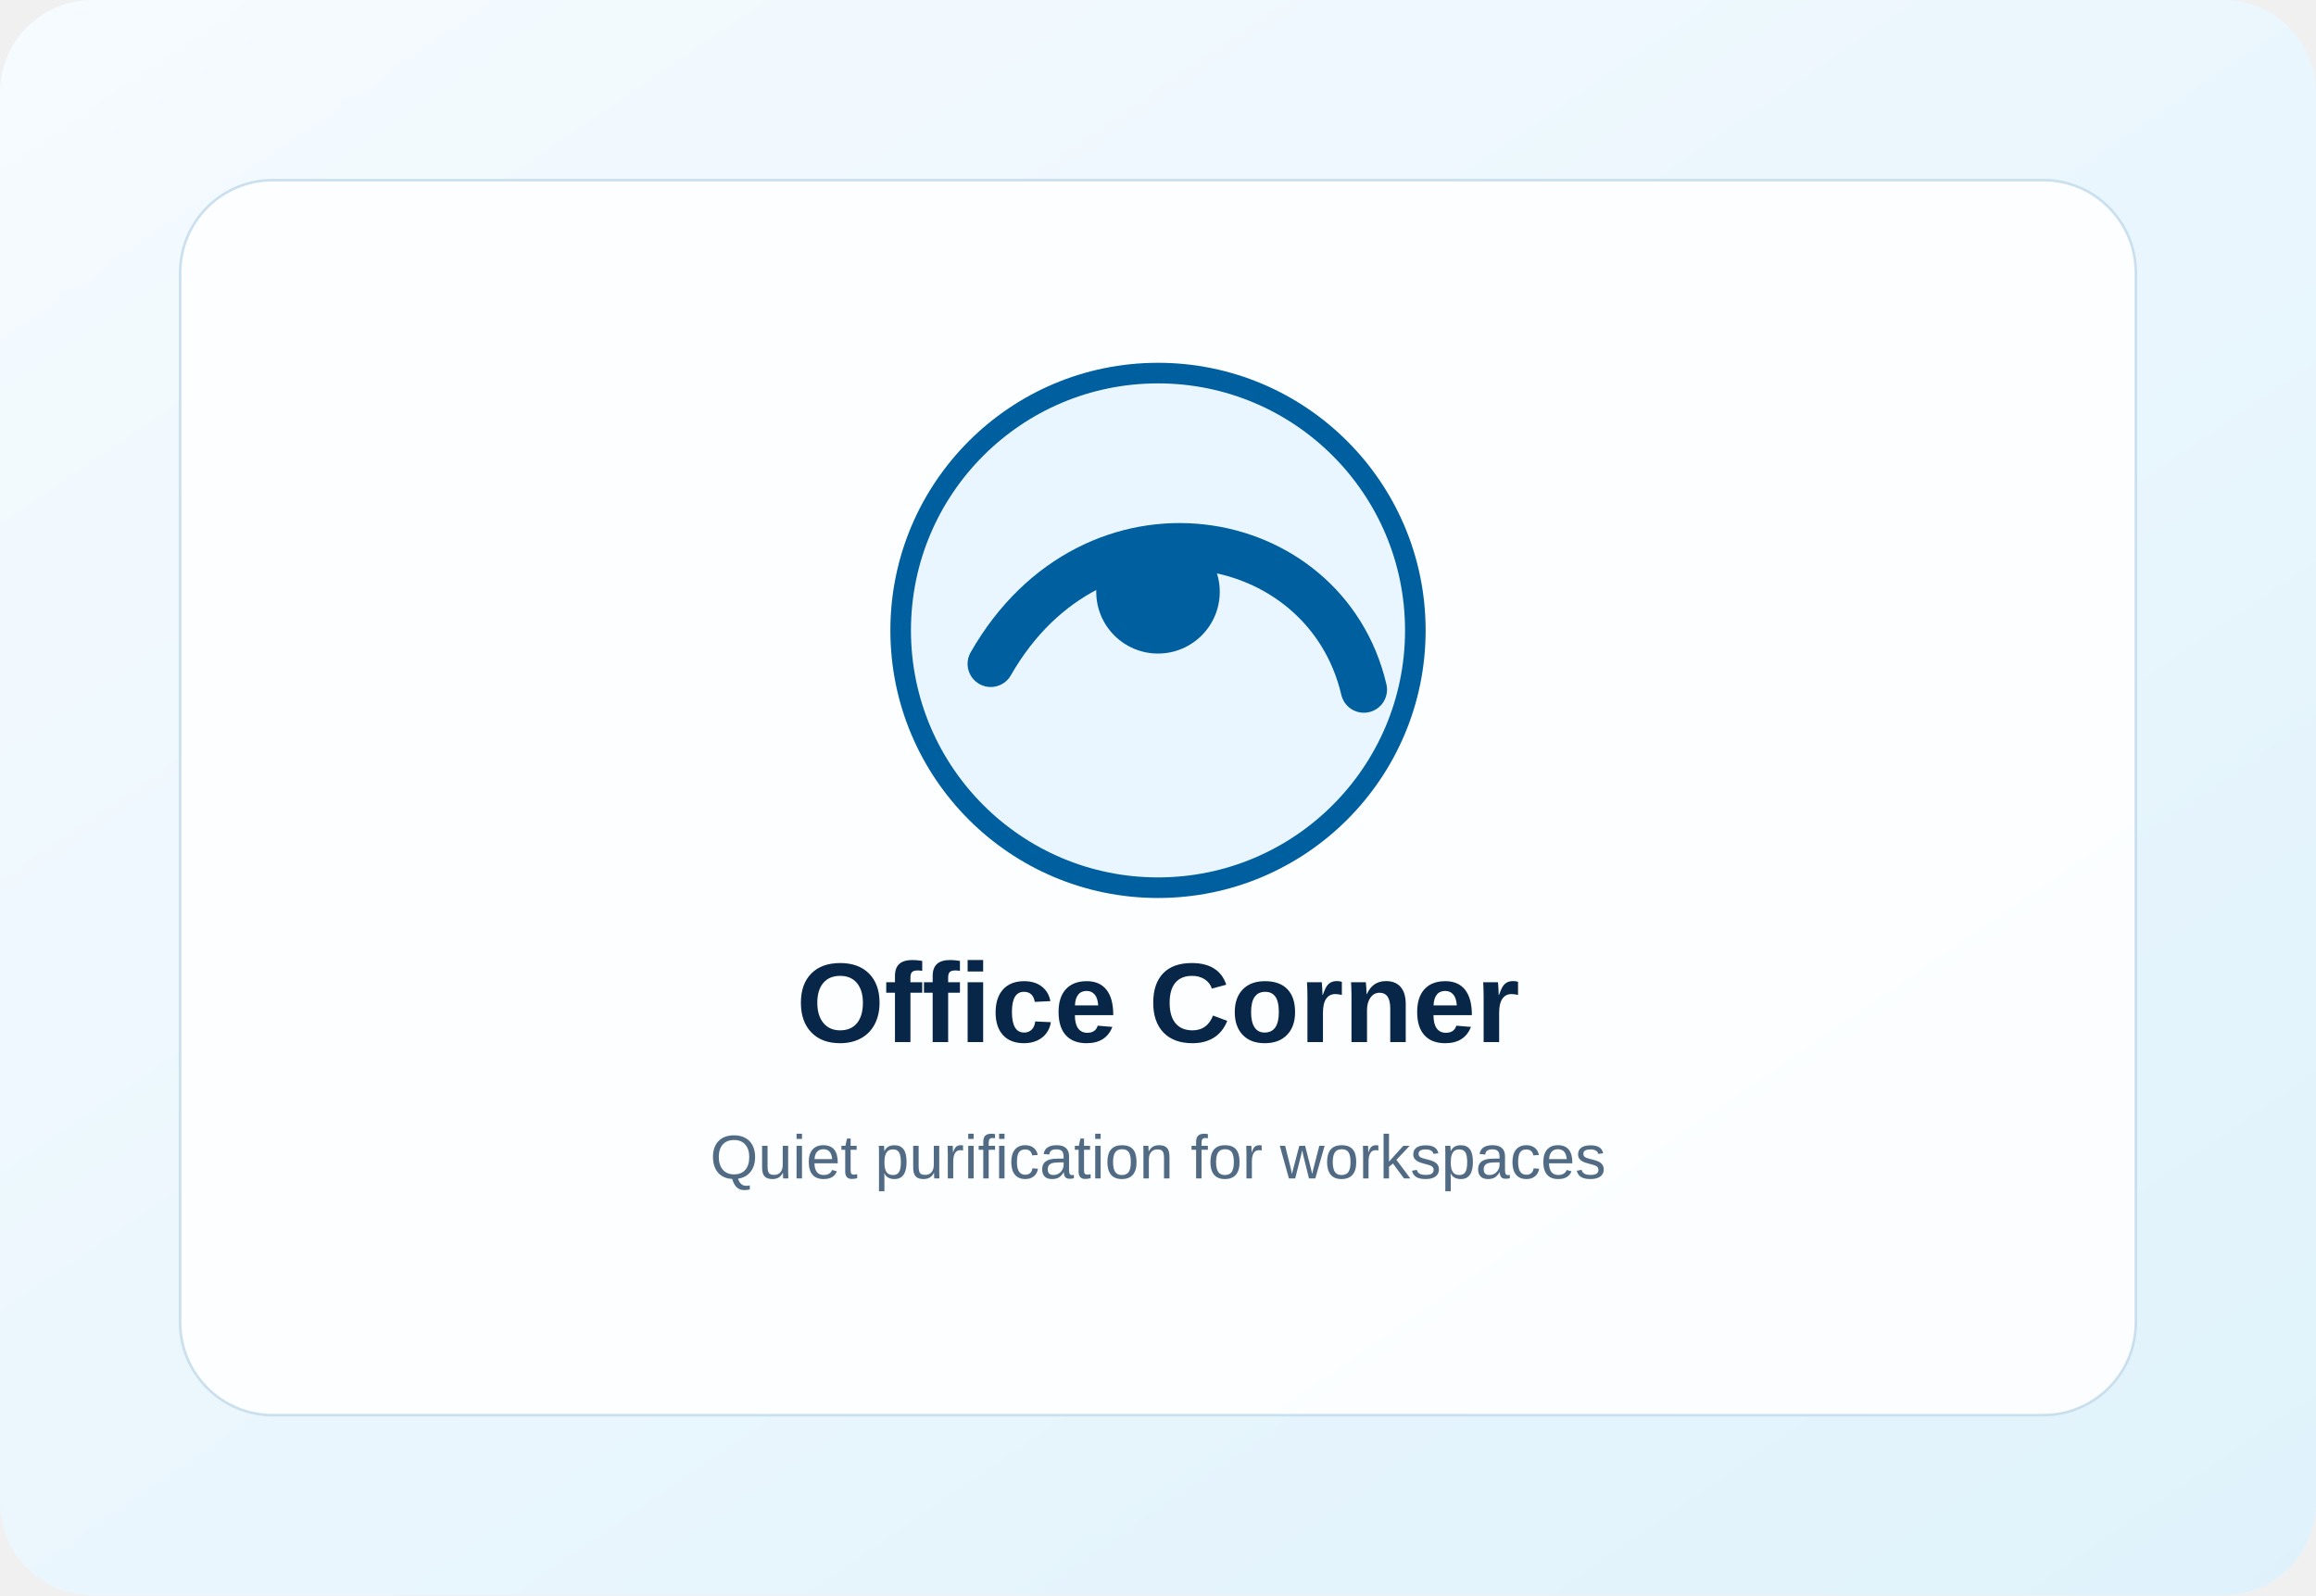
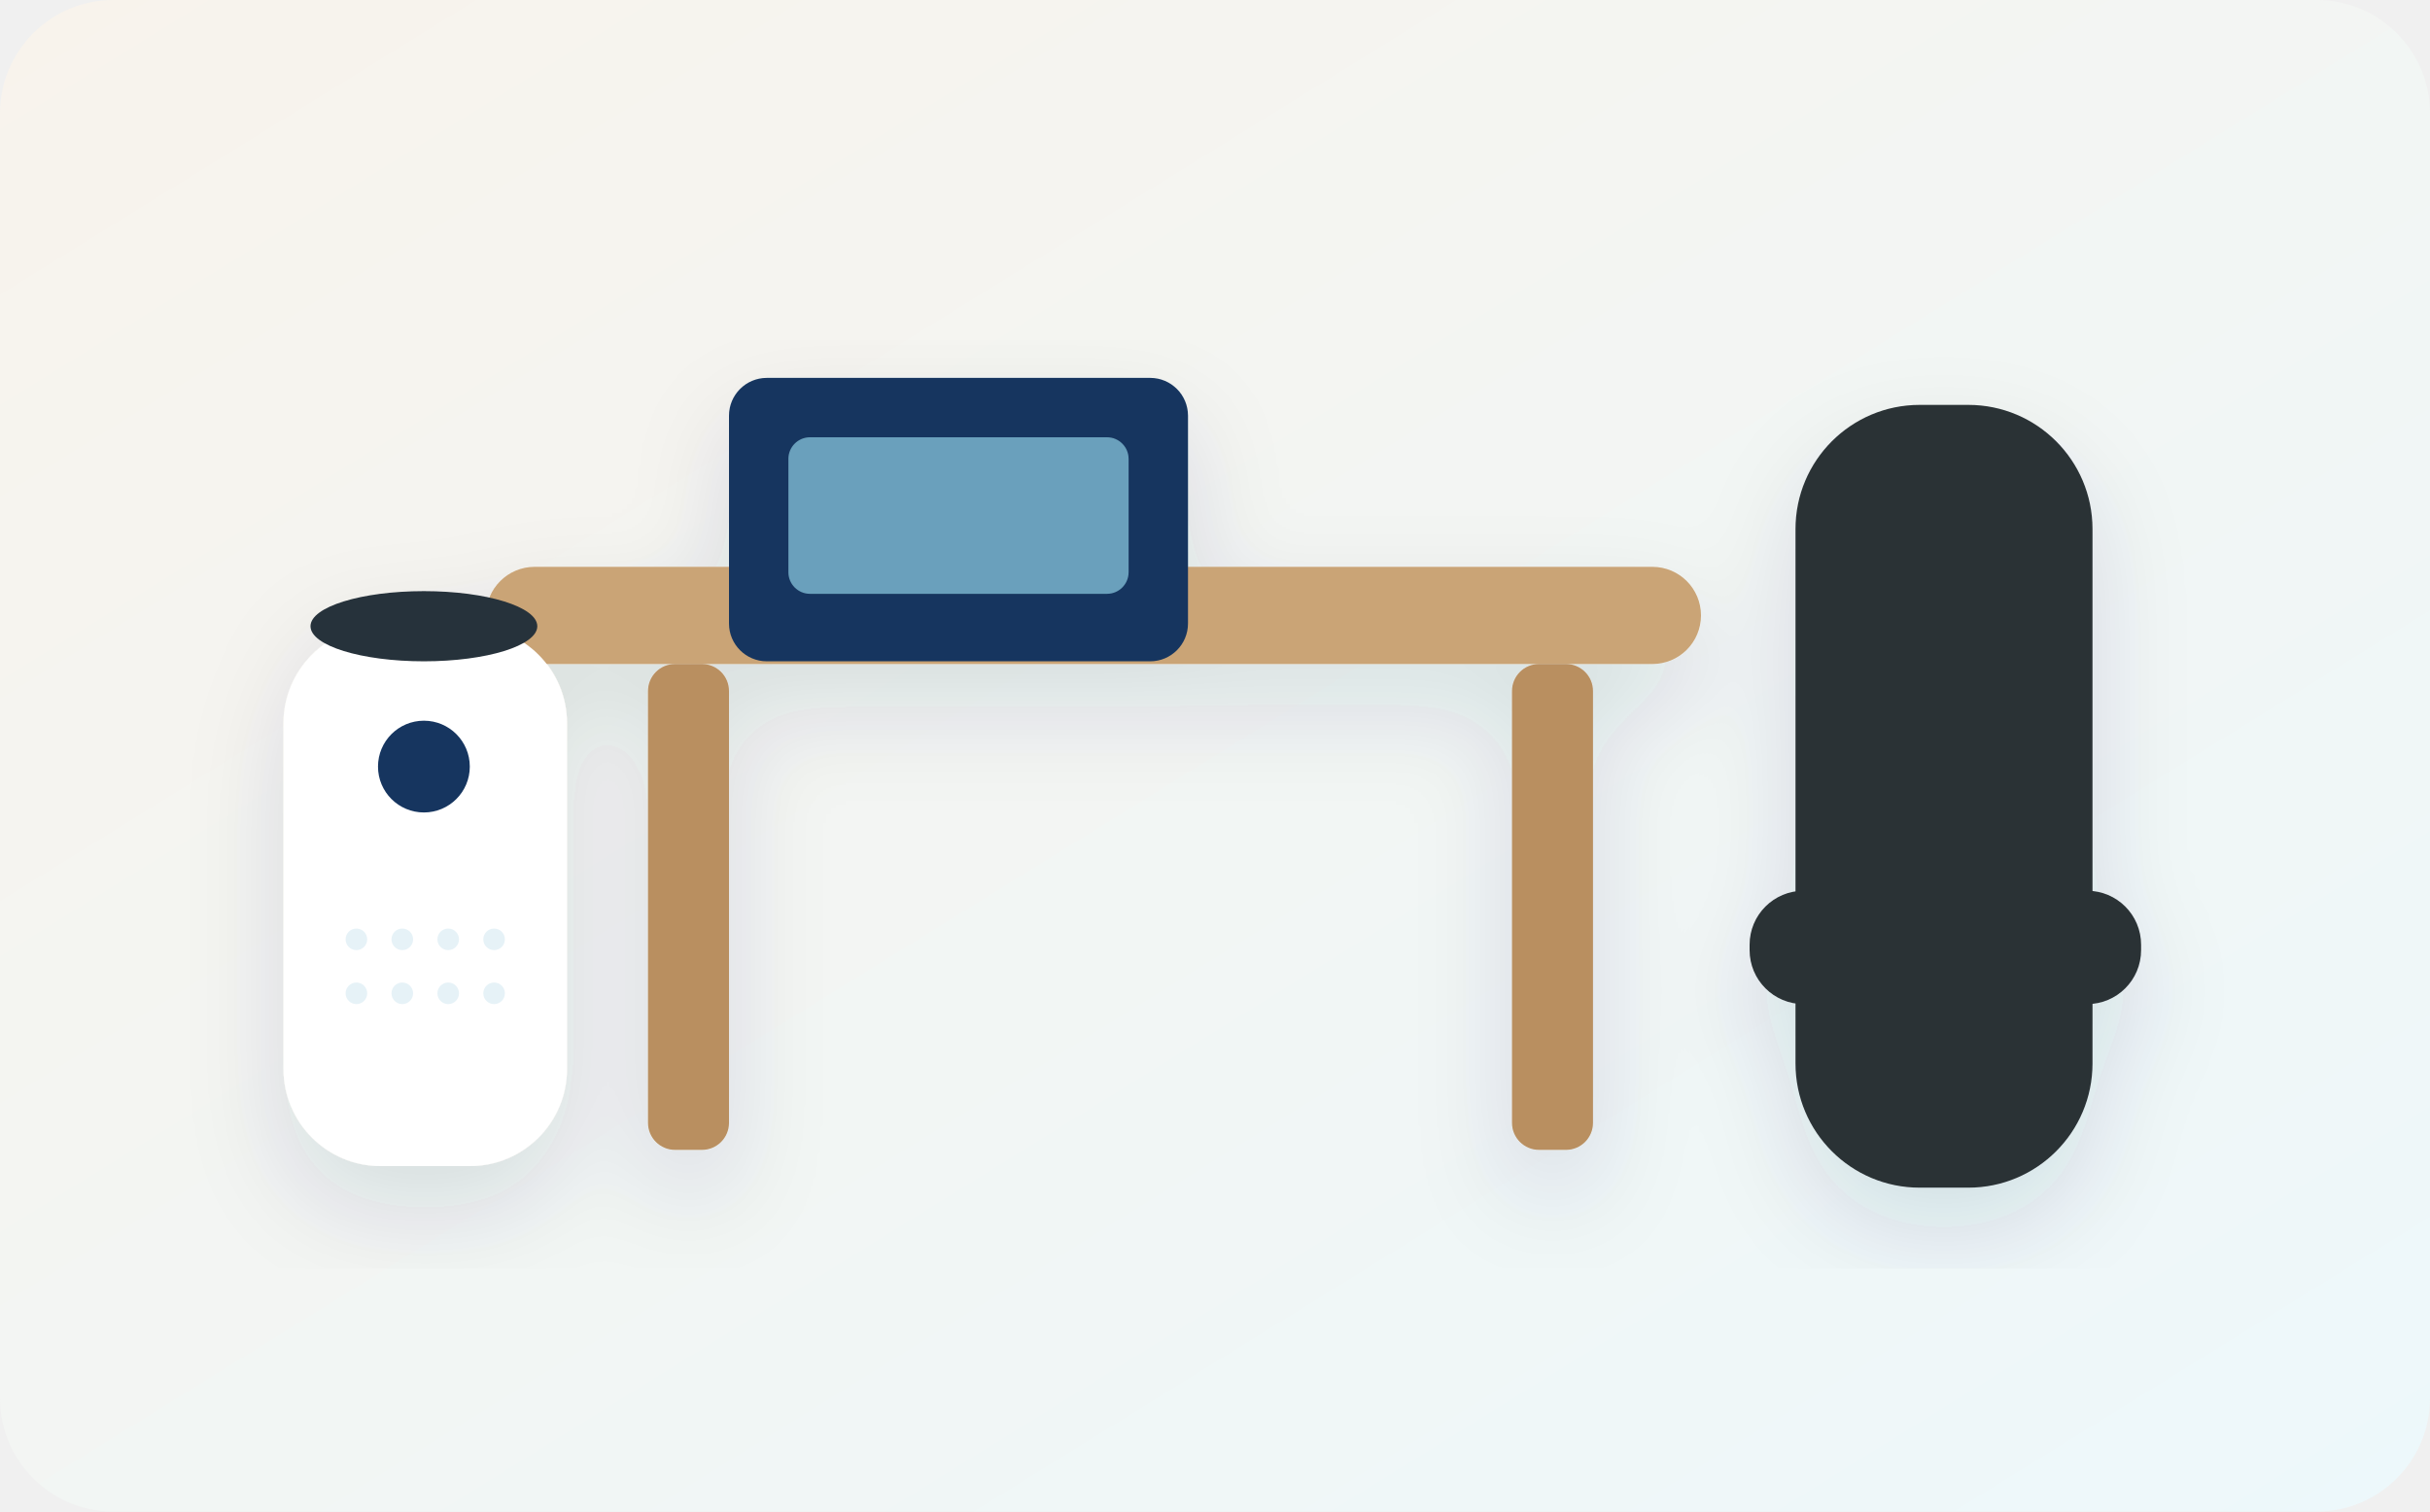
- <svg xmlns="http://www.w3.org/2000/svg" width="900" height="620" viewBox="0 0 900 620">
+ <svg xmlns="http://www.w3.org/2000/svg" viewBox="0 0 900 560">
  <defs>
-     <linearGradient id="g" x1="0" y1="0" x2="1" y2="1">
-       <stop stop-color="#f6fbff" />
-       <stop offset="1" stop-color="#dff2fb" />
+     <linearGradient id="bg" x1="0" y1="0" x2="1" y2="1">
+       <stop stop-color="#f8f3ec" />
+       <stop offset="1" stop-color="#edf8fb" />
    </linearGradient>
+     <filter id="s">
+       <feDropShadow dx="0" dy="16" stdDeviation="18" flood-color="#14345f" flood-opacity=".12" />
+     </filter>
  </defs>
-   <rect width="900" height="620" rx="36" fill="url(#g)" />
-   <rect x="70" y="70" width="760" height="480" rx="36" fill="#fff" opacity=".86" stroke="#c5dcec" />
-   <circle cx="450" cy="245" r="100" fill="#eaf6ff" stroke="#005f9f" stroke-width="8" />
-   <path d="M385 258c40-70 130-54 145 10" fill="none" stroke="#005f9f" stroke-width="18" stroke-linecap="round" />
-   <circle cx="450" cy="230" r="24" fill="#005f9f" />
-   <text x="450" y="405" text-anchor="middle" font-family="Arial, sans-serif" font-size="44" font-weight="800" fill="#082748">Office Corner</text>
-   <text x="450" y="458" text-anchor="middle" font-family="Arial, sans-serif" font-size="24" fill="#526b85">Quiet purification for workspaces</text>
+   <rect width="900" height="560" rx="42" fill="url(#bg)" />
+   <g filter="url(#s)">
+     <rect x="180" y="210" width="450" height="36" rx="18" fill="#caa476" />
+     <rect x="240" y="246" width="30" height="180" rx="10" fill="#b98f61" />
+     <rect x="560" y="246" width="30" height="180" rx="10" fill="#b98f61" />
+     <rect x="270" y="140" width="170" height="105" rx="14" fill="#17365f" />
+     <rect x="292" y="162" width="126" height="58" rx="8" fill="#8ecde4" opacity=".7" />
+     <rect x="665" y="150" width="110" height="290" rx="46" fill="#2c3136" />
+     <rect x="648" y="330" width="145" height="42" rx="20" fill="#2c3136" />
+     <rect x="105" y="232" width="105" height="200" rx="36" fill="#fff" />
+     <ellipse cx="157" cy="232" rx="42" ry="13" fill="#26313a" />
+     <circle cx="157" cy="284" r="17" fill="#14345f" />
+     <g fill="#e6f2f7">
+       <circle cx="132" cy="348" r="4" />
+       <circle cx="149" cy="348" r="4" />
+       <circle cx="166" cy="348" r="4" />
+       <circle cx="183" cy="348" r="4" />
+       <circle cx="132" cy="368" r="4" />
+       <circle cx="149" cy="368" r="4" />
+       <circle cx="166" cy="368" r="4" />
+       <circle cx="183" cy="368" r="4" />
+     </g>
+   </g>
</svg>
